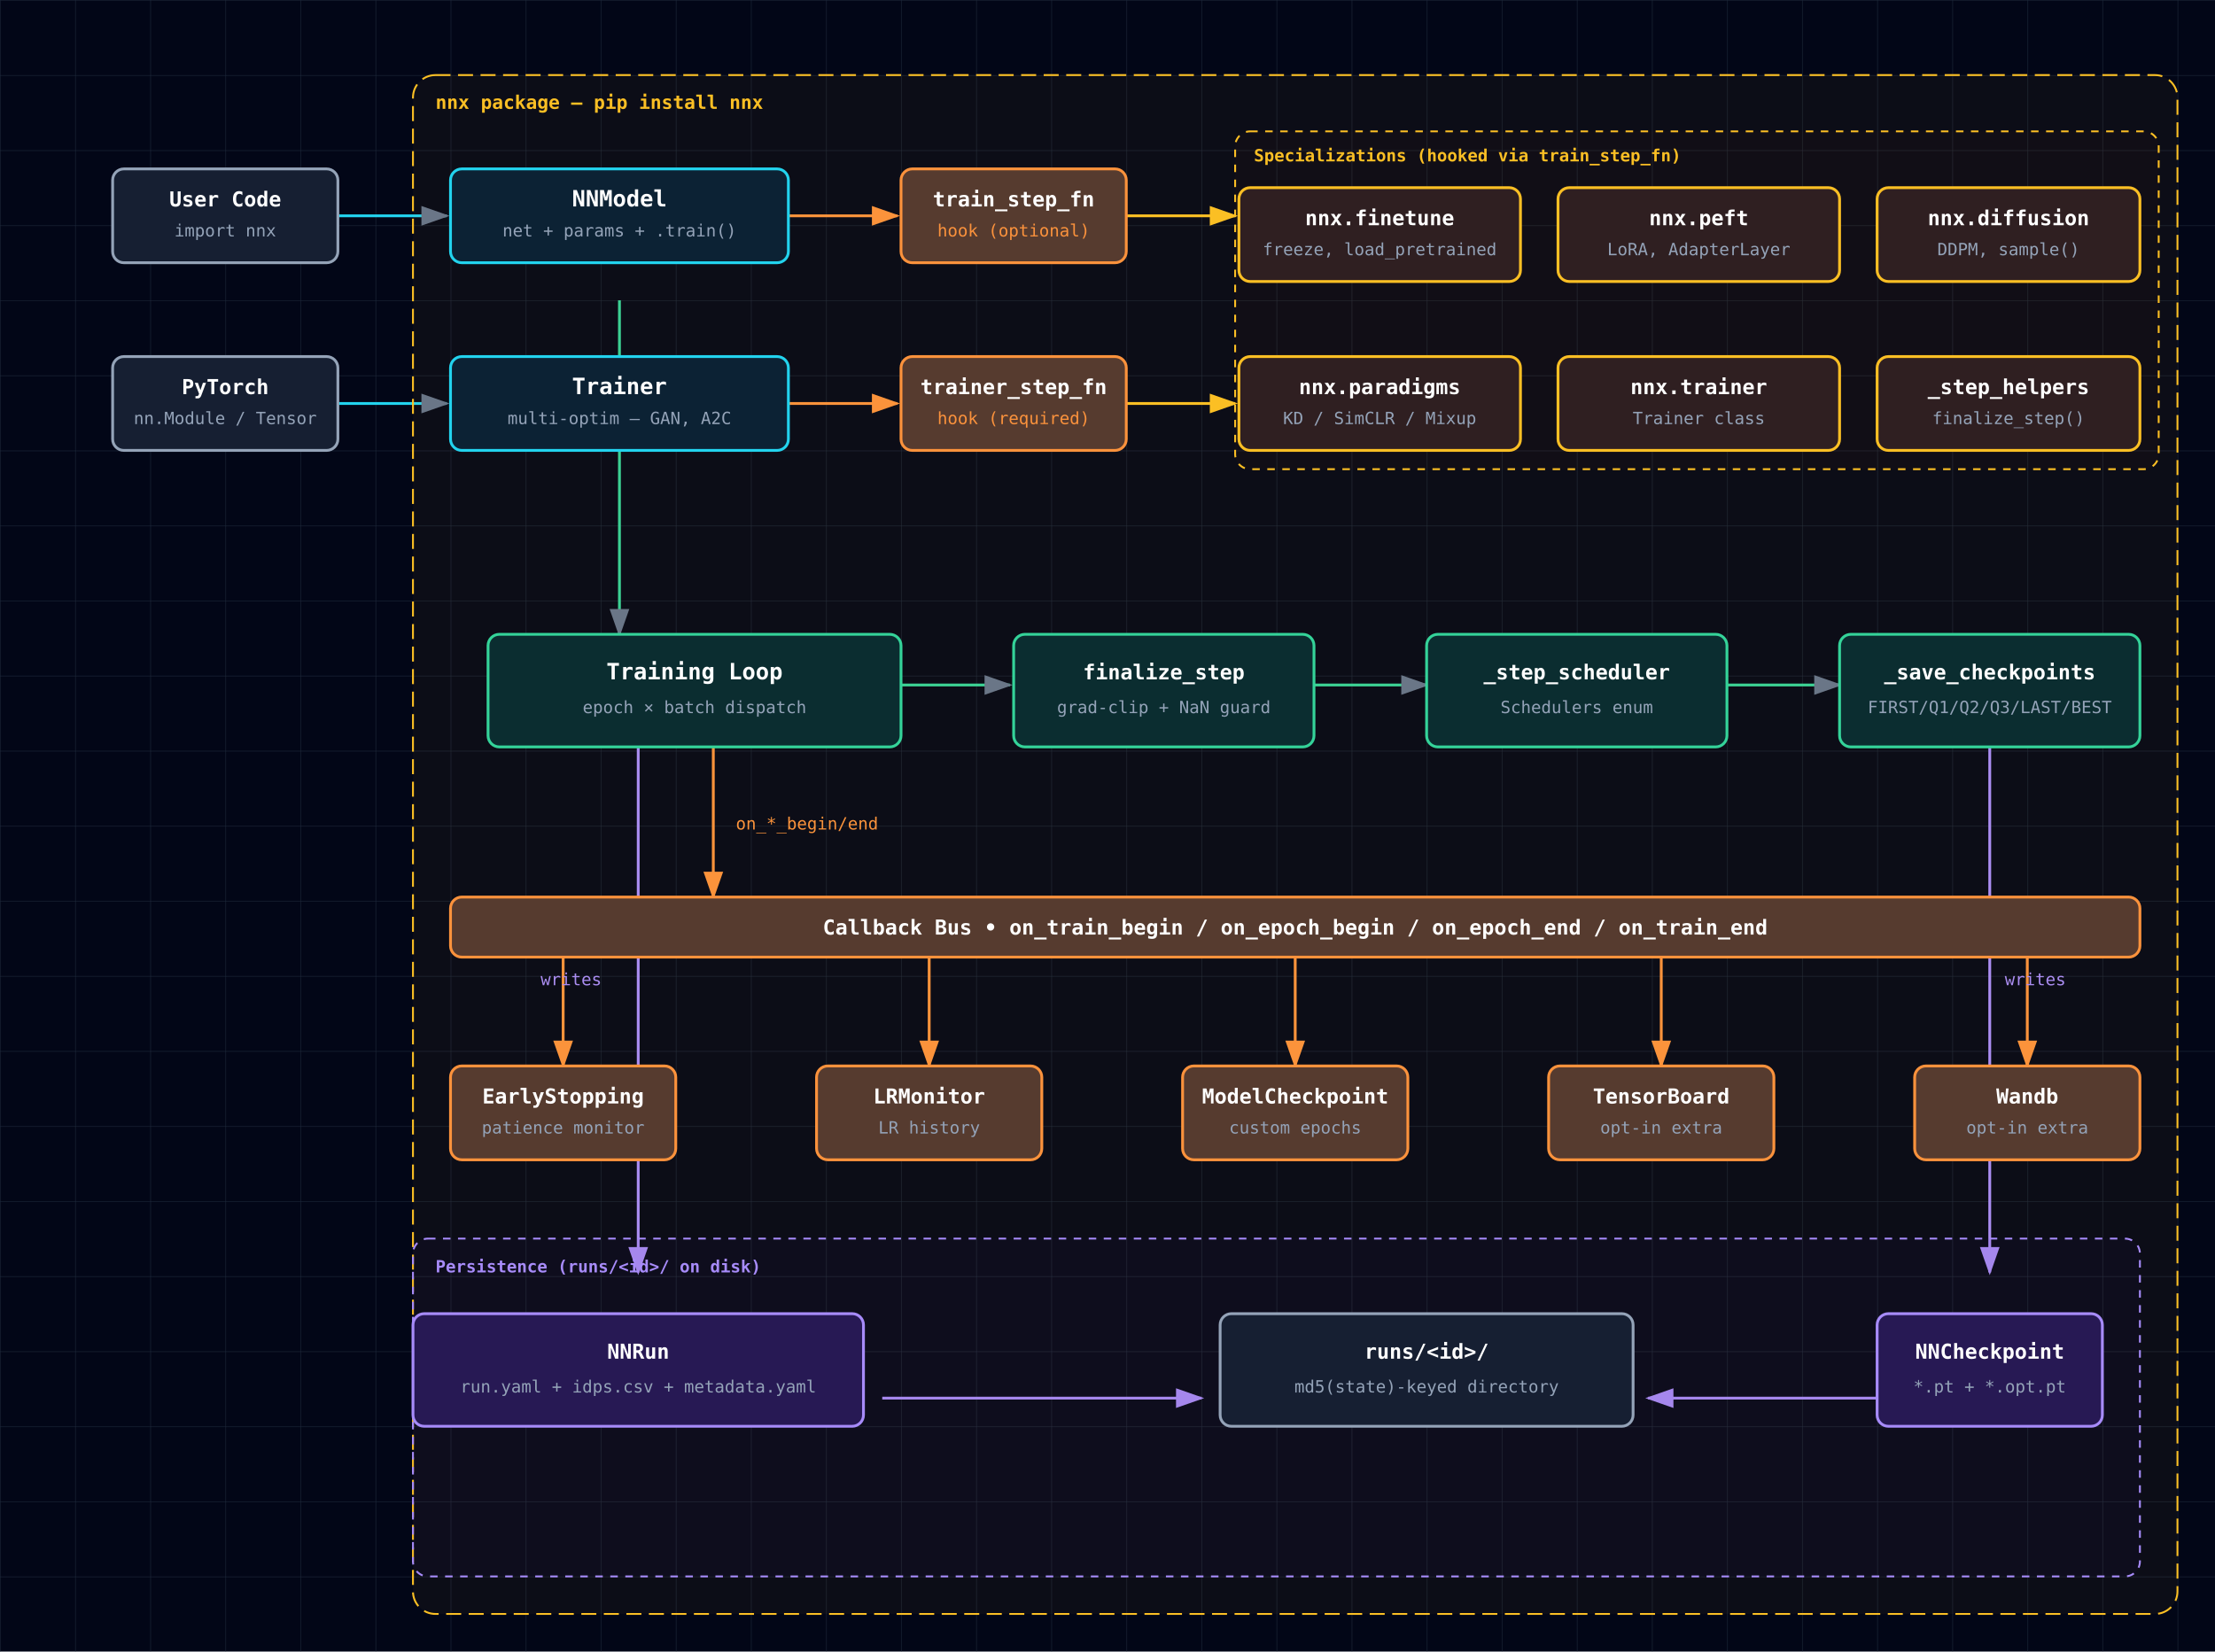
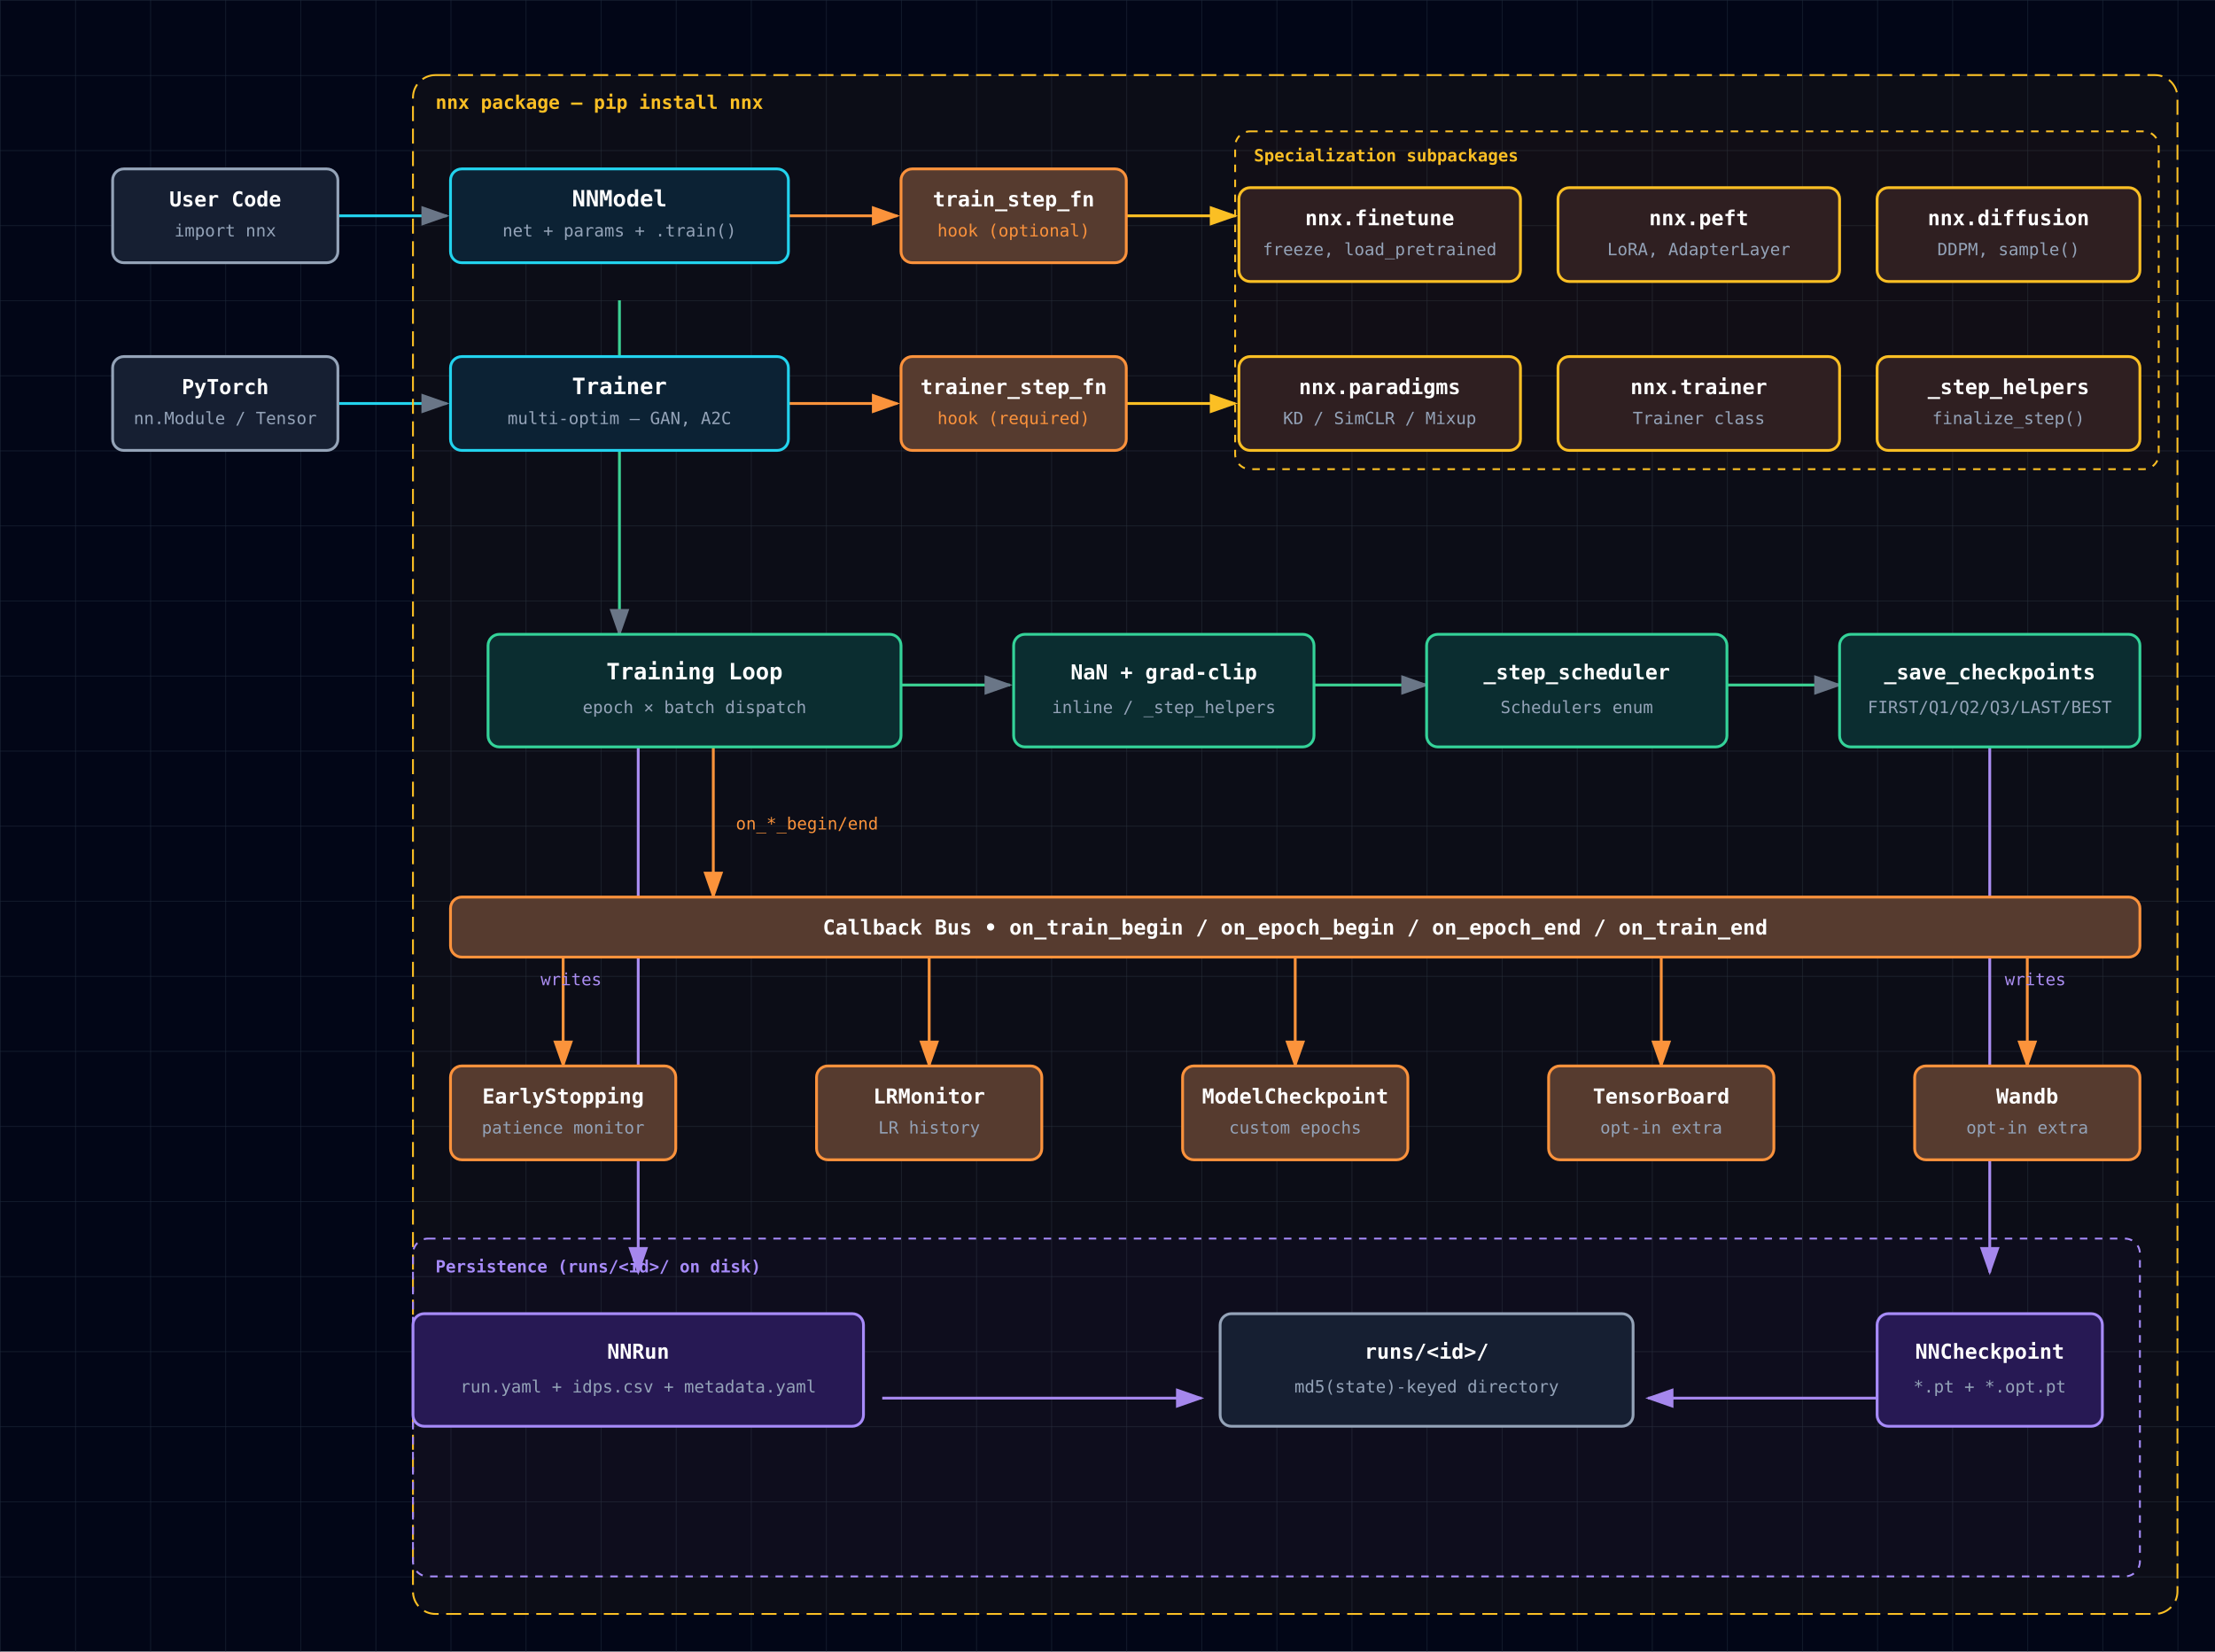
<svg xmlns="http://www.w3.org/2000/svg" viewBox="0 0 1180 880" font-family="ui-monospace, 'JetBrains Mono', 'SF Mono', Menlo, Consolas, monospace">
  <defs>
    <marker id="arrowhead" markerWidth="10" markerHeight="7" refX="9" refY="3.5" orient="auto">
      <polygon points="0 0, 10 3.5, 0 7" fill="#64748b" />
    </marker>
    <marker id="arrowhead-amber" markerWidth="10" markerHeight="7" refX="9" refY="3.5" orient="auto">
      <polygon points="0 0, 10 3.5, 0 7" fill="#fbbf24" />
    </marker>
    <marker id="arrowhead-orange" markerWidth="10" markerHeight="7" refX="9" refY="3.5" orient="auto">
      <polygon points="0 0, 10 3.5, 0 7" fill="#fb923c" />
    </marker>
    <marker id="arrowhead-violet" markerWidth="10" markerHeight="7" refX="9" refY="3.5" orient="auto">
      <polygon points="0 0, 10 3.5, 0 7" fill="#a78bfa" />
    </marker>
    <pattern id="grid" width="40" height="40" patternUnits="userSpaceOnUse">
      <path d="M 40 0 L 0 0 0 40" fill="none" stroke="#1e293b" stroke-width="0.5" />
    </pattern>
  </defs>
  <rect width="100%" height="100%" fill="#020617" />
  <rect width="100%" height="100%" fill="url(#grid)" />
  <line x1="180" y1="115" x2="238" y2="115" stroke="#22d3ee" stroke-width="1.5" marker-end="url(#arrowhead)" />
  <line x1="180" y1="215" x2="238" y2="215" stroke="#22d3ee" stroke-width="1.5" marker-end="url(#arrowhead)" />
  <line x1="420" y1="115" x2="478" y2="115" stroke="#fb923c" stroke-width="1.5" marker-end="url(#arrowhead-orange)" />
  <line x1="420" y1="215" x2="478" y2="215" stroke="#fb923c" stroke-width="1.5" marker-end="url(#arrowhead-orange)" />
  <line x1="600" y1="115" x2="658" y2="115" stroke="#fbbf24" stroke-width="1.5" marker-end="url(#arrowhead-amber)" />
  <line x1="600" y1="215" x2="658" y2="215" stroke="#fbbf24" stroke-width="1.5" marker-end="url(#arrowhead-amber)" />
  <line x1="330" y1="160" x2="330" y2="338" stroke="#34d399" stroke-width="1.5" marker-end="url(#arrowhead)" />
  <line x1="478" y1="365" x2="538" y2="365" stroke="#34d399" stroke-width="1.5" marker-end="url(#arrowhead)" />
  <line x1="700" y1="365" x2="760" y2="365" stroke="#34d399" stroke-width="1.5" marker-end="url(#arrowhead)" />
  <line x1="920" y1="365" x2="980" y2="365" stroke="#34d399" stroke-width="1.5" marker-end="url(#arrowhead)" />
  <line x1="380" y1="395" x2="380" y2="478" stroke="#fb923c" stroke-width="1.5" marker-end="url(#arrowhead-orange)" />
  <text x="392" y="442" fill="#fb923c" font-size="9">on_*_begin/end</text>
  <line x1="300" y1="510" x2="300" y2="568" stroke="#fb923c" stroke-width="1.5" marker-end="url(#arrowhead-orange)" />
  <line x1="495" y1="510" x2="495" y2="568" stroke="#fb923c" stroke-width="1.5" marker-end="url(#arrowhead-orange)" />
  <line x1="690" y1="510" x2="690" y2="568" stroke="#fb923c" stroke-width="1.5" marker-end="url(#arrowhead-orange)" />
  <line x1="885" y1="510" x2="885" y2="568" stroke="#fb923c" stroke-width="1.5" marker-end="url(#arrowhead-orange)" />
  <line x1="1080" y1="510" x2="1080" y2="568" stroke="#fb923c" stroke-width="1.5" marker-end="url(#arrowhead-orange)" />
  <line x1="1060" y1="395" x2="1060" y2="678" stroke="#a78bfa" stroke-width="1.5" marker-end="url(#arrowhead-violet)" />
  <text x="1068" y="525" fill="#a78bfa" font-size="9">writes</text>
  <path d="M 340 395 Q 340 580 340 678" fill="none" stroke="#a78bfa" stroke-width="1.5" marker-end="url(#arrowhead-violet)" />
  <text x="288" y="525" fill="#a78bfa" font-size="9">writes</text>
  <line x1="470" y1="745" x2="640" y2="745" stroke="#a78bfa" stroke-width="1.5" marker-end="url(#arrowhead-violet)" />
  <line x1="1010" y1="745" x2="878" y2="745" stroke="#a78bfa" stroke-width="1.5" marker-end="url(#arrowhead-violet)" />
  <rect x="220" y="40" width="940" height="820" rx="12" fill="rgba(251,191,36,0.04)" stroke="#fbbf24" stroke-width="1" stroke-dasharray="8,4" />
  <text x="232" y="58" fill="#fbbf24" font-size="10" font-weight="600">nnx package — pip install nnx</text>
  <rect x="658" y="70" width="492" height="180" rx="8" fill="rgba(120,53,15,0.05)" stroke="#fbbf24" stroke-width="1" stroke-dasharray="4,4" />
-   <text x="668" y="86" fill="#fbbf24" font-size="9" font-weight="600">Specializations (hooked via train_step_fn)</text>
+   <text x="668" y="86" fill="#fbbf24" font-size="9" font-weight="600">Specialization subpackages</text>
  <rect x="220" y="660" width="920" height="180" rx="8" fill="rgba(76,29,149,0.05)" stroke="#a78bfa" stroke-width="1" stroke-dasharray="4,4" />
  <text x="232" y="678" fill="#a78bfa" font-size="9" font-weight="600">Persistence (runs/&lt;id&gt;/ on disk)</text>
  <rect x="60" y="90" width="120" height="50" rx="6" fill="#0f172a" />
  <rect x="60" y="90" width="120" height="50" rx="6" fill="rgba(30,41,59,0.5)" stroke="#94a3b8" stroke-width="1.5" />
  <text x="120" y="110" fill="white" font-size="11" font-weight="600" text-anchor="middle">User Code</text>
  <text x="120" y="126" fill="#94a3b8" font-size="9" text-anchor="middle">import nnx</text>
  <rect x="60" y="190" width="120" height="50" rx="6" fill="#0f172a" />
  <rect x="60" y="190" width="120" height="50" rx="6" fill="rgba(30,41,59,0.5)" stroke="#94a3b8" stroke-width="1.5" />
  <text x="120" y="210" fill="white" font-size="11" font-weight="600" text-anchor="middle">PyTorch</text>
  <text x="120" y="226" fill="#94a3b8" font-size="9" text-anchor="middle">nn.Module / Tensor</text>
  <rect x="240" y="90" width="180" height="50" rx="6" fill="#0f172a" />
  <rect x="240" y="90" width="180" height="50" rx="6" fill="rgba(8,51,68,0.4)" stroke="#22d3ee" stroke-width="1.5" />
  <text x="330" y="110" fill="white" font-size="12" font-weight="600" text-anchor="middle">NNModel</text>
  <text x="330" y="126" fill="#94a3b8" font-size="9" text-anchor="middle">net + params + .train()</text>
  <rect x="240" y="190" width="180" height="50" rx="6" fill="#0f172a" />
  <rect x="240" y="190" width="180" height="50" rx="6" fill="rgba(8,51,68,0.4)" stroke="#22d3ee" stroke-width="1.5" />
  <text x="330" y="210" fill="white" font-size="12" font-weight="600" text-anchor="middle">Trainer</text>
  <text x="330" y="226" fill="#94a3b8" font-size="9" text-anchor="middle">multi-optim — GAN, A2C</text>
  <rect x="480" y="90" width="120" height="50" rx="6" fill="#0f172a" />
  <rect x="480" y="90" width="120" height="50" rx="6" fill="rgba(251,146,60,0.3)" stroke="#fb923c" stroke-width="1.5" />
  <text x="540" y="110" fill="white" font-size="11" font-weight="600" text-anchor="middle">train_step_fn</text>
  <text x="540" y="126" fill="#fb923c" font-size="9" text-anchor="middle">hook (optional)</text>
  <rect x="480" y="190" width="120" height="50" rx="6" fill="#0f172a" />
  <rect x="480" y="190" width="120" height="50" rx="6" fill="rgba(251,146,60,0.3)" stroke="#fb923c" stroke-width="1.5" />
  <text x="540" y="210" fill="white" font-size="11" font-weight="600" text-anchor="middle">trainer_step_fn</text>
  <text x="540" y="226" fill="#fb923c" font-size="9" text-anchor="middle">hook (required)</text>
  <rect x="660" y="100" width="150" height="50" rx="6" fill="#0f172a" />
  <rect x="660" y="100" width="150" height="50" rx="6" fill="rgba(120,53,15,0.3)" stroke="#fbbf24" stroke-width="1.5" />
  <text x="735" y="120" fill="white" font-size="11" font-weight="600" text-anchor="middle">nnx.finetune</text>
  <text x="735" y="136" fill="#94a3b8" font-size="9" text-anchor="middle">freeze, load_pretrained</text>
  <rect x="830" y="100" width="150" height="50" rx="6" fill="#0f172a" />
  <rect x="830" y="100" width="150" height="50" rx="6" fill="rgba(120,53,15,0.3)" stroke="#fbbf24" stroke-width="1.5" />
  <text x="905" y="120" fill="white" font-size="11" font-weight="600" text-anchor="middle">nnx.peft</text>
  <text x="905" y="136" fill="#94a3b8" font-size="9" text-anchor="middle">LoRA, AdapterLayer</text>
  <rect x="1000" y="100" width="140" height="50" rx="6" fill="#0f172a" />
  <rect x="1000" y="100" width="140" height="50" rx="6" fill="rgba(120,53,15,0.3)" stroke="#fbbf24" stroke-width="1.5" />
  <text x="1070" y="120" fill="white" font-size="11" font-weight="600" text-anchor="middle">nnx.diffusion</text>
  <text x="1070" y="136" fill="#94a3b8" font-size="9" text-anchor="middle">DDPM, sample()</text>
  <rect x="660" y="190" width="150" height="50" rx="6" fill="#0f172a" />
  <rect x="660" y="190" width="150" height="50" rx="6" fill="rgba(120,53,15,0.3)" stroke="#fbbf24" stroke-width="1.5" />
  <text x="735" y="210" fill="white" font-size="11" font-weight="600" text-anchor="middle">nnx.paradigms</text>
  <text x="735" y="226" fill="#94a3b8" font-size="9" text-anchor="middle">KD / SimCLR / Mixup</text>
  <rect x="830" y="190" width="150" height="50" rx="6" fill="#0f172a" />
  <rect x="830" y="190" width="150" height="50" rx="6" fill="rgba(120,53,15,0.3)" stroke="#fbbf24" stroke-width="1.5" />
  <text x="905" y="210" fill="white" font-size="11" font-weight="600" text-anchor="middle">nnx.trainer</text>
  <text x="905" y="226" fill="#94a3b8" font-size="9" text-anchor="middle">Trainer class</text>
  <rect x="1000" y="190" width="140" height="50" rx="6" fill="#0f172a" />
  <rect x="1000" y="190" width="140" height="50" rx="6" fill="rgba(120,53,15,0.3)" stroke="#fbbf24" stroke-width="1.5" />
  <text x="1070" y="210" fill="white" font-size="11" font-weight="600" text-anchor="middle">_step_helpers</text>
  <text x="1070" y="226" fill="#94a3b8" font-size="9" text-anchor="middle">finalize_step()</text>
  <rect x="260" y="338" width="220" height="60" rx="6" fill="#0f172a" />
  <rect x="260" y="338" width="220" height="60" rx="6" fill="rgba(6,78,59,0.4)" stroke="#34d399" stroke-width="1.5" />
  <text x="370" y="362" fill="white" font-size="12" font-weight="600" text-anchor="middle">Training Loop</text>
  <text x="370" y="380" fill="#94a3b8" font-size="9" text-anchor="middle">epoch × batch dispatch</text>
  <rect x="540" y="338" width="160" height="60" rx="6" fill="#0f172a" />
  <rect x="540" y="338" width="160" height="60" rx="6" fill="rgba(6,78,59,0.4)" stroke="#34d399" stroke-width="1.5" />
-   <text x="620" y="362" fill="white" font-size="11" font-weight="600" text-anchor="middle">finalize_step</text>
-   <text x="620" y="380" fill="#94a3b8" font-size="9" text-anchor="middle">grad-clip + NaN guard</text>
+   <text x="620" y="362" fill="white" font-size="11" font-weight="600" text-anchor="middle">NaN + grad-clip</text>
+   <text x="620" y="380" fill="#94a3b8" font-size="9" text-anchor="middle">inline / _step_helpers</text>
  <rect x="760" y="338" width="160" height="60" rx="6" fill="#0f172a" />
  <rect x="760" y="338" width="160" height="60" rx="6" fill="rgba(6,78,59,0.4)" stroke="#34d399" stroke-width="1.5" />
  <text x="840" y="362" fill="white" font-size="11" font-weight="600" text-anchor="middle">_step_scheduler</text>
  <text x="840" y="380" fill="#94a3b8" font-size="9" text-anchor="middle">Schedulers enum</text>
  <rect x="980" y="338" width="160" height="60" rx="6" fill="#0f172a" />
  <rect x="980" y="338" width="160" height="60" rx="6" fill="rgba(6,78,59,0.4)" stroke="#34d399" stroke-width="1.5" />
  <text x="1060" y="362" fill="white" font-size="11" font-weight="600" text-anchor="middle">_save_checkpoints</text>
  <text x="1060" y="380" fill="#94a3b8" font-size="9" text-anchor="middle">FIRST/Q1/Q2/Q3/LAST/BEST</text>
  <rect x="240" y="478" width="900" height="32" rx="6" fill="#0f172a" />
  <rect x="240" y="478" width="900" height="32" rx="6" fill="rgba(251,146,60,0.3)" stroke="#fb923c" stroke-width="1.5" />
  <text x="690" y="498" fill="white" font-size="11" font-weight="600" text-anchor="middle">Callback Bus  •  on_train_begin / on_epoch_begin / on_epoch_end / on_train_end</text>
  <rect x="240" y="568" width="120" height="50" rx="6" fill="#0f172a" />
  <rect x="240" y="568" width="120" height="50" rx="6" fill="rgba(251,146,60,0.3)" stroke="#fb923c" stroke-width="1.5" />
  <text x="300" y="588" fill="white" font-size="11" font-weight="600" text-anchor="middle">EarlyStopping</text>
  <text x="300" y="604" fill="#94a3b8" font-size="9" text-anchor="middle">patience monitor</text>
  <rect x="435" y="568" width="120" height="50" rx="6" fill="#0f172a" />
  <rect x="435" y="568" width="120" height="50" rx="6" fill="rgba(251,146,60,0.3)" stroke="#fb923c" stroke-width="1.5" />
  <text x="495" y="588" fill="white" font-size="11" font-weight="600" text-anchor="middle">LRMonitor</text>
  <text x="495" y="604" fill="#94a3b8" font-size="9" text-anchor="middle">LR history</text>
  <rect x="630" y="568" width="120" height="50" rx="6" fill="#0f172a" />
  <rect x="630" y="568" width="120" height="50" rx="6" fill="rgba(251,146,60,0.3)" stroke="#fb923c" stroke-width="1.5" />
  <text x="690" y="588" fill="white" font-size="11" font-weight="600" text-anchor="middle">ModelCheckpoint</text>
  <text x="690" y="604" fill="#94a3b8" font-size="9" text-anchor="middle">custom epochs</text>
  <rect x="825" y="568" width="120" height="50" rx="6" fill="#0f172a" />
  <rect x="825" y="568" width="120" height="50" rx="6" fill="rgba(251,146,60,0.3)" stroke="#fb923c" stroke-width="1.5" />
  <text x="885" y="588" fill="white" font-size="11" font-weight="600" text-anchor="middle">TensorBoard</text>
  <text x="885" y="604" fill="#94a3b8" font-size="9" text-anchor="middle">opt-in extra</text>
  <rect x="1020" y="568" width="120" height="50" rx="6" fill="#0f172a" />
  <rect x="1020" y="568" width="120" height="50" rx="6" fill="rgba(251,146,60,0.3)" stroke="#fb923c" stroke-width="1.5" />
  <text x="1080" y="588" fill="white" font-size="11" font-weight="600" text-anchor="middle">Wandb</text>
  <text x="1080" y="604" fill="#94a3b8" font-size="9" text-anchor="middle">opt-in extra</text>
  <rect x="220" y="700" width="240" height="60" rx="6" fill="#0f172a" />
  <rect x="220" y="700" width="240" height="60" rx="6" fill="rgba(76,29,149,0.4)" stroke="#a78bfa" stroke-width="1.5" />
  <text x="340" y="724" fill="white" font-size="11" font-weight="600" text-anchor="middle">NNRun</text>
  <text x="340" y="742" fill="#94a3b8" font-size="9" text-anchor="middle">run.yaml + idps.csv + metadata.yaml</text>
  <rect x="650" y="700" width="220" height="60" rx="6" fill="#0f172a" />
  <rect x="650" y="700" width="220" height="60" rx="6" fill="rgba(30,41,59,0.5)" stroke="#94a3b8" stroke-width="1.5" />
  <text x="760" y="724" fill="white" font-size="11" font-weight="600" text-anchor="middle">runs/&lt;id&gt;/</text>
  <text x="760" y="742" fill="#94a3b8" font-size="9" text-anchor="middle">md5(state)-keyed directory</text>
  <rect x="1000" y="700" width="120" height="60" rx="6" fill="#0f172a" />
  <rect x="1000" y="700" width="120" height="60" rx="6" fill="rgba(76,29,149,0.4)" stroke="#a78bfa" stroke-width="1.5" />
  <text x="1060" y="724" fill="white" font-size="11" font-weight="600" text-anchor="middle">NNCheckpoint</text>
  <text x="1060" y="742" fill="#94a3b8" font-size="9" text-anchor="middle">*.pt + *.opt.pt</text>
</svg>
